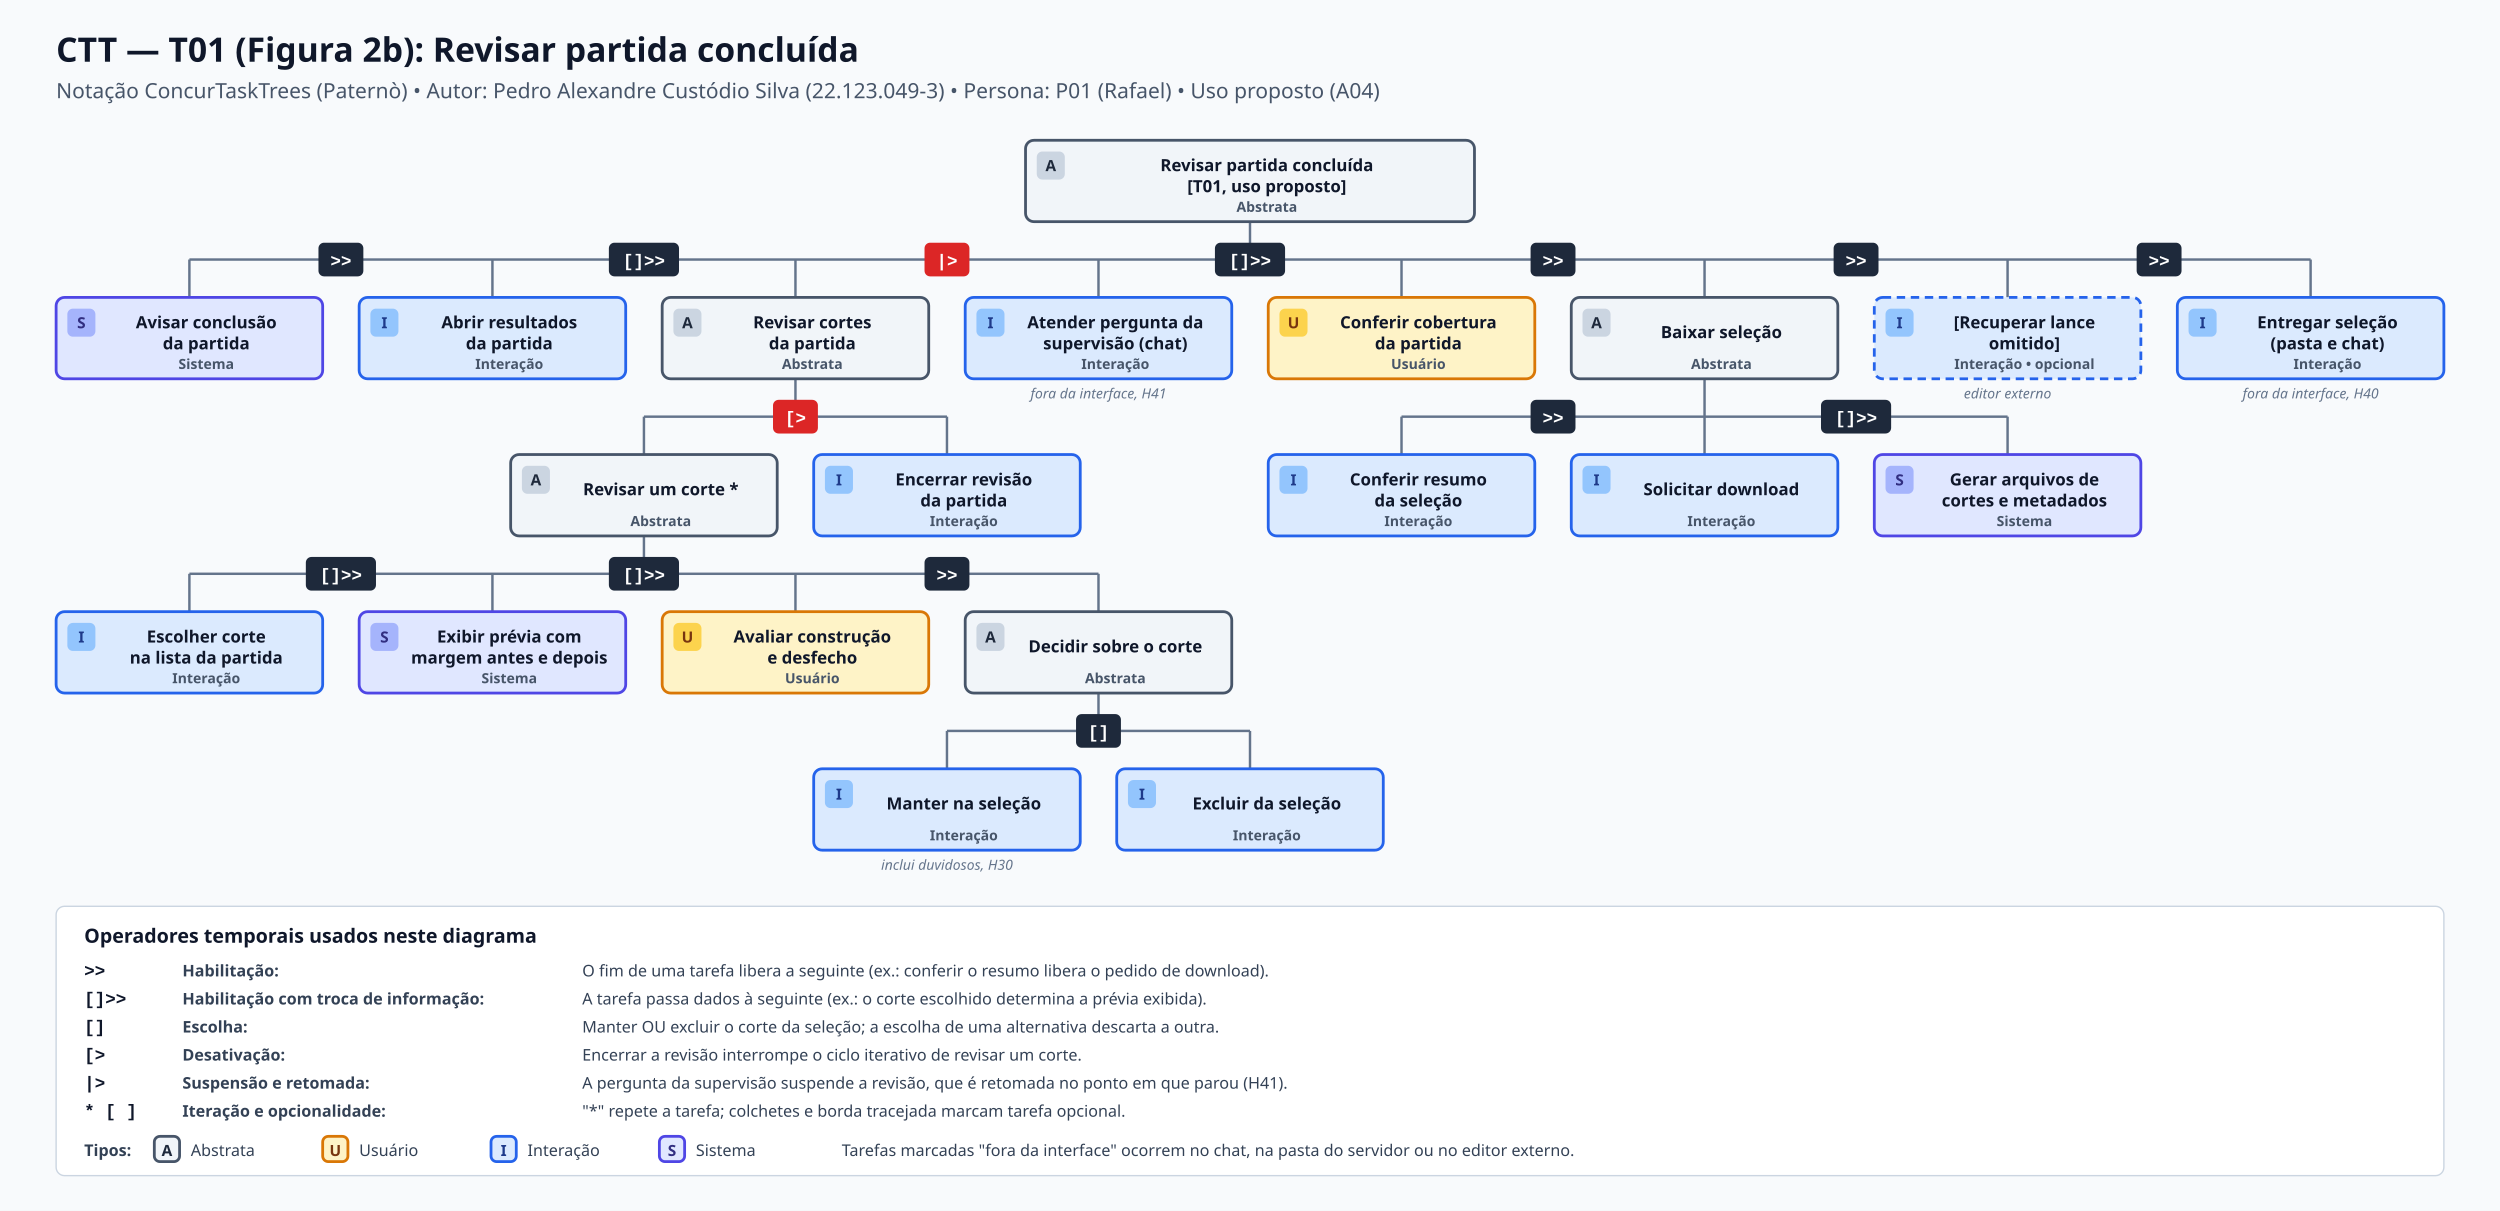
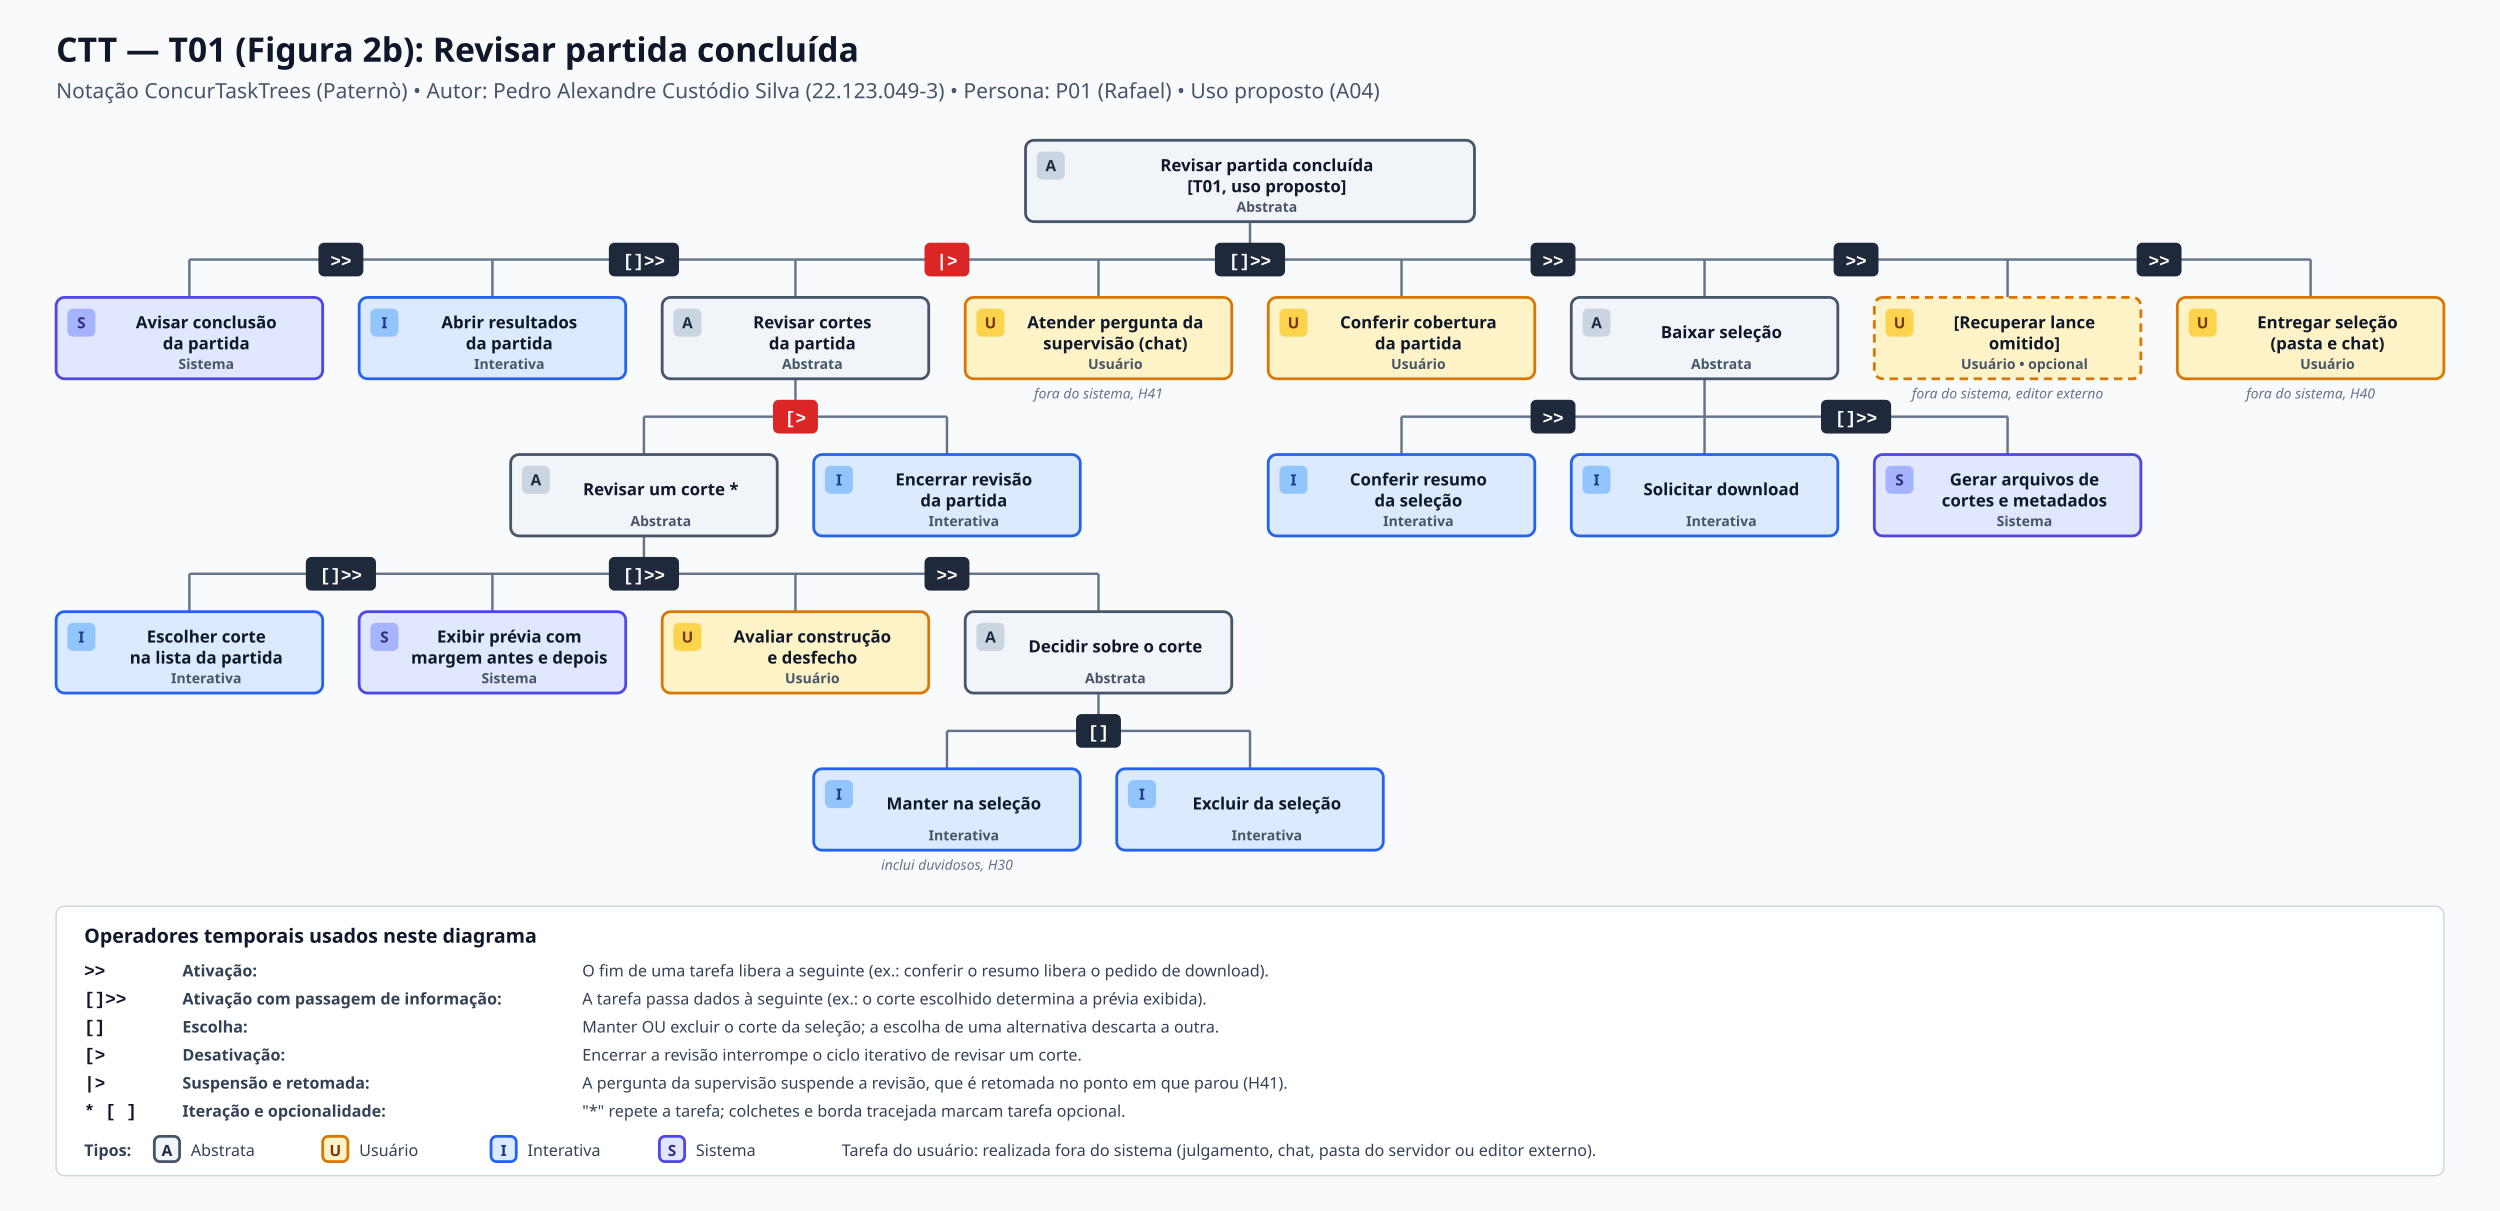
<svg xmlns="http://www.w3.org/2000/svg" width="1782" height="863" viewBox="0 0 1782 863" role="img" aria-labelledby="ctt-title ctt-desc">
  <defs>
    <style>
      .bg { fill: #f8fafc; }
      .title { font-family: 'Segoe UI', system-ui, -apple-system, sans-serif; font-size: 24px; font-weight: 700; fill: #0f172a; }
      .subtitle { font-family: 'Segoe UI', system-ui, -apple-system, sans-serif; font-size: 15px; fill: #475569; }
      .task-abstract { fill: #f1f5f9; stroke: #475569; stroke-width: 2; }
      .task-user { fill: #fef3c7; stroke: #d97706; stroke-width: 2; }
      .task-interaction { fill: #dbeafe; stroke: #2563eb; stroke-width: 2; }
      .task-system { fill: #e0e7ff; stroke: #4f46e5; stroke-width: 2; }
      .type-letter { font-family: 'Segoe UI', system-ui, -apple-system, sans-serif; font-size: 11px; font-weight: 800; text-anchor: middle; }
      .task-name { font-family: 'Segoe UI', system-ui, -apple-system, sans-serif; font-size: 12px; font-weight: 700; text-anchor: middle; fill: #0f172a; }
      .task-badge { font-family: 'Segoe UI', system-ui, -apple-system, sans-serif; font-size: 10px; font-weight: 600; text-anchor: middle; fill: #475569; }
      .note { font-family: 'Segoe UI', system-ui, -apple-system, sans-serif; font-size: 10px; font-style: italic; text-anchor: middle; fill: #64748b; }
      .op-badge { fill: #1e293b; }
      .op-alert-badge { fill: #dc2626; }
      .op-text { font-family: 'Courier New', monospace; font-size: 12.5px; font-weight: 700; fill: #ffffff; text-anchor: middle; }
      .conn { stroke: #64748b; stroke-width: 1.75; fill: none; }
      .legend-card { fill: #ffffff; stroke: #cbd5e1; stroke-width: 1; }
      .legend-header { font-family: 'Segoe UI', system-ui, -apple-system, sans-serif; font-size: 14px; font-weight: 700; fill: #0f172a; }
      .legend-item { font-family: 'Segoe UI', system-ui, -apple-system, sans-serif; font-size: 11.5px; fill: #334155; }
      .legend-op { font-family: 'Courier New', monospace; font-size: 12.5px; font-weight: 700; fill: #0f172a; }
    </style>
  </defs>
  <rect width="1782" height="863" class="bg" />
  <text x="40.0" y="44.0" class="title">CTT — T01 (Figura 2b): Revisar partida concluída</text>
  <text x="40.0" y="70.0" class="subtitle">Notação ConcurTaskTrees (Paternò) • Autor: Pedro Alexandre Custódio Silva (22.123.049-3) • Persona: P01 (Rafael) • Uso proposto (A04)</text>
  <path d="M 891.0 158 L 891.0 185.0" class="conn" />
  <path d="M 135.0 185.0 L 1647.0 185.0" class="conn" />
  <path d="M 135.0 185.0 L 135.0 212.0" class="conn" />
  <path d="M 351.0 185.0 L 351.0 212.0" class="conn" />
  <path d="M 567.0 185.0 L 567.0 212.0" class="conn" />
  <path d="M 783.0 185.0 L 783.0 212.0" class="conn" />
  <path d="M 999.0 185.0 L 999.0 212.0" class="conn" />
  <path d="M 1215.0 185.0 L 1215.0 212.0" class="conn" />
  <path d="M 1431.0 185.0 L 1431.0 212.0" class="conn" />
  <path d="M 1647.0 185.0 L 1647.0 212.0" class="conn" />
  <path d="M 567.0 270 L 567.0 297.0" class="conn" />
  <path d="M 459.0 297.0 L 675.0 297.0" class="conn" />
  <path d="M 459.0 297.0 L 459.0 324.0" class="conn" />
  <path d="M 675.0 297.0 L 675.0 324.0" class="conn" />
  <path d="M 459.0 382 L 459.0 409.0" class="conn" />
  <path d="M 135.0 409.0 L 783.0 409.0" class="conn" />
  <path d="M 135.0 409.0 L 135.0 436.0" class="conn" />
  <path d="M 351.0 409.0 L 351.0 436.0" class="conn" />
  <path d="M 567.0 409.0 L 567.0 436.0" class="conn" />
  <path d="M 783.0 409.0 L 783.0 436.0" class="conn" />
  <path d="M 783.0 494 L 783.0 521.0" class="conn" />
  <path d="M 675.0 521.0 L 891.0 521.0" class="conn" />
  <path d="M 675.0 521.0 L 675.0 548.0" class="conn" />
  <path d="M 891.0 521.0 L 891.0 548.0" class="conn" />
  <path d="M 1215.0 270 L 1215.0 297.0" class="conn" />
  <path d="M 999.0 297.0 L 1431.0 297.0" class="conn" />
  <path d="M 999.0 297.0 L 999.0 324.0" class="conn" />
  <path d="M 1215.0 297.0 L 1215.0 324.0" class="conn" />
  <path d="M 1431.0 297.0 L 1431.0 324.0" class="conn" />
  <g transform="translate(731.0, 100.0)">
    <rect width="320" height="58" rx="6" class="task-abstract" />
    <rect x="8" y="8" width="20" height="20" rx="4" fill="#cbd5e1" />
    <text x="18.0" y="22.0" class="type-letter" fill="#1e293b">A</text>
    <text x="172.0" y="22.0" class="task-name">Revisar partida concluída</text>
    <text x="172.0" y="37.0" class="task-name">[T01, uso proposto]</text>
    <text x="172.0" y="51.0" class="task-badge">Abstrata</text>
  </g>
  <g transform="translate(227.0, 173.0)">
    <rect width="32" height="24" rx="4" class="op-badge" />
    <text x="16.0" y="17.0" class="op-text">&gt;&gt;</text>
  </g>
  <g transform="translate(434.0, 173.0)">
    <rect width="50" height="24" rx="4" class="op-badge" />
    <text x="25.0" y="17.0" class="op-text">[]&gt;&gt;</text>
  </g>
  <g transform="translate(659.0, 173.0)">
    <rect width="32" height="24" rx="4" class="op-alert-badge" />
    <text x="16.0" y="17.0" class="op-text">|&gt;</text>
  </g>
  <g transform="translate(866.0, 173.0)">
    <rect width="50" height="24" rx="4" class="op-badge" />
    <text x="25.0" y="17.0" class="op-text">[]&gt;&gt;</text>
  </g>
  <g transform="translate(1091.0, 173.0)">
    <rect width="32" height="24" rx="4" class="op-badge" />
    <text x="16.0" y="17.0" class="op-text">&gt;&gt;</text>
  </g>
  <g transform="translate(1307.0, 173.0)">
    <rect width="32" height="24" rx="4" class="op-badge" />
    <text x="16.0" y="17.0" class="op-text">&gt;&gt;</text>
  </g>
  <g transform="translate(1523.0, 173.0)">
    <rect width="32" height="24" rx="4" class="op-badge" />
    <text x="16.0" y="17.0" class="op-text">&gt;&gt;</text>
  </g>
  <g transform="translate(40.0, 212.0)">
    <rect width="190" height="58" rx="6" class="task-system" />
    <rect x="8" y="8" width="20" height="20" rx="4" fill="#a5b4fc" />
    <text x="18.0" y="22.0" class="type-letter" fill="#312e81">S</text>
    <text x="107.0" y="22.0" class="task-name">Avisar conclusão</text>
    <text x="107.0" y="37.0" class="task-name">da partida</text>
    <text x="107.0" y="51.0" class="task-badge">Sistema</text>
  </g>
  <g transform="translate(256.0, 212.0)">
    <rect width="190" height="58" rx="6" class="task-interaction" />
    <rect x="8" y="8" width="20" height="20" rx="4" fill="#93c5fd" />
    <text x="18.0" y="22.0" class="type-letter" fill="#1e3a8a">I</text>
    <text x="107.0" y="22.0" class="task-name">Abrir resultados</text>
    <text x="107.0" y="37.0" class="task-name">da partida</text>
-     <text x="107.0" y="51.0" class="task-badge">Interação</text>
+     <text x="107.0" y="51.0" class="task-badge">Interativa</text>
  </g>
  <g transform="translate(472.0, 212.0)">
    <rect width="190" height="58" rx="6" class="task-abstract" />
    <rect x="8" y="8" width="20" height="20" rx="4" fill="#cbd5e1" />
    <text x="18.0" y="22.0" class="type-letter" fill="#1e293b">A</text>
    <text x="107.0" y="22.0" class="task-name">Revisar cortes</text>
    <text x="107.0" y="37.0" class="task-name">da partida</text>
    <text x="107.0" y="51.0" class="task-badge">Abstrata</text>
  </g>
  <g transform="translate(551.0, 285.0)">
    <rect width="32" height="24" rx="4" class="op-alert-badge" />
    <text x="16.0" y="17.0" class="op-text">[&gt;</text>
  </g>
  <g transform="translate(364.0, 324.0)">
    <rect width="190" height="58" rx="6" class="task-abstract" />
    <rect x="8" y="8" width="20" height="20" rx="4" fill="#cbd5e1" />
    <text x="18.0" y="22.0" class="type-letter" fill="#1e293b">A</text>
    <text x="107.0" y="29.0" class="task-name">Revisar um corte *</text>
    <text x="107.0" y="51.0" class="task-badge">Abstrata</text>
  </g>
  <g transform="translate(218.0, 397.0)">
    <rect width="50" height="24" rx="4" class="op-badge" />
    <text x="25.0" y="17.0" class="op-text">[]&gt;&gt;</text>
  </g>
  <g transform="translate(434.0, 397.0)">
    <rect width="50" height="24" rx="4" class="op-badge" />
    <text x="25.0" y="17.0" class="op-text">[]&gt;&gt;</text>
  </g>
  <g transform="translate(659.0, 397.0)">
    <rect width="32" height="24" rx="4" class="op-badge" />
    <text x="16.0" y="17.0" class="op-text">&gt;&gt;</text>
  </g>
  <g transform="translate(40.0, 436.0)">
    <rect width="190" height="58" rx="6" class="task-interaction" />
    <rect x="8" y="8" width="20" height="20" rx="4" fill="#93c5fd" />
    <text x="18.0" y="22.0" class="type-letter" fill="#1e3a8a">I</text>
    <text x="107.0" y="22.0" class="task-name">Escolher corte</text>
    <text x="107.0" y="37.0" class="task-name">na lista da partida</text>
-     <text x="107.0" y="51.0" class="task-badge">Interação</text>
+     <text x="107.0" y="51.0" class="task-badge">Interativa</text>
  </g>
  <g transform="translate(256.0, 436.0)">
    <rect width="190" height="58" rx="6" class="task-system" />
    <rect x="8" y="8" width="20" height="20" rx="4" fill="#a5b4fc" />
    <text x="18.0" y="22.0" class="type-letter" fill="#312e81">S</text>
    <text x="107.0" y="22.0" class="task-name">Exibir prévia com</text>
    <text x="107.0" y="37.0" class="task-name">margem antes e depois</text>
    <text x="107.0" y="51.0" class="task-badge">Sistema</text>
  </g>
  <g transform="translate(472.0, 436.0)">
    <rect width="190" height="58" rx="6" class="task-user" />
    <rect x="8" y="8" width="20" height="20" rx="4" fill="#fcd34d" />
    <text x="18.0" y="22.0" class="type-letter" fill="#78350f">U</text>
    <text x="107.0" y="22.0" class="task-name">Avaliar construção</text>
    <text x="107.0" y="37.0" class="task-name">e desfecho</text>
    <text x="107.0" y="51.0" class="task-badge">Usuário</text>
  </g>
  <g transform="translate(688.0, 436.0)">
    <rect width="190" height="58" rx="6" class="task-abstract" />
    <rect x="8" y="8" width="20" height="20" rx="4" fill="#cbd5e1" />
    <text x="18.0" y="22.0" class="type-letter" fill="#1e293b">A</text>
    <text x="107.0" y="29.0" class="task-name">Decidir sobre o corte</text>
    <text x="107.0" y="51.0" class="task-badge">Abstrata</text>
  </g>
  <g transform="translate(767.0, 509.0)">
    <rect width="32" height="24" rx="4" class="op-badge" />
    <text x="16.0" y="17.0" class="op-text">[]</text>
  </g>
  <g transform="translate(580.0, 548.0)">
    <rect width="190" height="58" rx="6" class="task-interaction" />
    <rect x="8" y="8" width="20" height="20" rx="4" fill="#93c5fd" />
    <text x="18.0" y="22.0" class="type-letter" fill="#1e3a8a">I</text>
    <text x="107.0" y="29.0" class="task-name">Manter na seleção</text>
-     <text x="107.0" y="51.0" class="task-badge">Interação</text>
+     <text x="107.0" y="51.0" class="task-badge">Interativa</text>
  </g>
  <text x="675.0" y="620.0" class="note">inclui duvidosos, H30</text>
  <g transform="translate(796.0, 548.0)">
    <rect width="190" height="58" rx="6" class="task-interaction" />
    <rect x="8" y="8" width="20" height="20" rx="4" fill="#93c5fd" />
    <text x="18.0" y="22.0" class="type-letter" fill="#1e3a8a">I</text>
    <text x="107.0" y="29.0" class="task-name">Excluir da seleção</text>
-     <text x="107.0" y="51.0" class="task-badge">Interação</text>
+     <text x="107.0" y="51.0" class="task-badge">Interativa</text>
  </g>
  <g transform="translate(580.0, 324.0)">
    <rect width="190" height="58" rx="6" class="task-interaction" />
    <rect x="8" y="8" width="20" height="20" rx="4" fill="#93c5fd" />
    <text x="18.0" y="22.0" class="type-letter" fill="#1e3a8a">I</text>
    <text x="107.0" y="22.0" class="task-name">Encerrar revisão</text>
    <text x="107.0" y="37.0" class="task-name">da partida</text>
-     <text x="107.0" y="51.0" class="task-badge">Interação</text>
+     <text x="107.0" y="51.0" class="task-badge">Interativa</text>
  </g>
  <g transform="translate(688.0, 212.0)">
-     <rect width="190" height="58" rx="6" class="task-interaction" />
-     <rect x="8" y="8" width="20" height="20" rx="4" fill="#93c5fd" />
-     <text x="18.0" y="22.0" class="type-letter" fill="#1e3a8a">I</text>
+     <rect width="190" height="58" rx="6" class="task-user" />
+     <rect x="8" y="8" width="20" height="20" rx="4" fill="#fcd34d" />
+     <text x="18.0" y="22.0" class="type-letter" fill="#78350f">U</text>
    <text x="107.0" y="22.0" class="task-name">Atender pergunta da</text>
    <text x="107.0" y="37.0" class="task-name">supervisão (chat)</text>
-     <text x="107.0" y="51.0" class="task-badge">Interação</text>
-   </g>
-   <text x="783.0" y="284.0" class="note">fora da interface, H41</text>
+     <text x="107.0" y="51.0" class="task-badge">Usuário</text>
+   </g>
+   <text x="783.0" y="284.0" class="note">fora do sistema, H41</text>
  <g transform="translate(904.0, 212.0)">
    <rect width="190" height="58" rx="6" class="task-user" />
    <rect x="8" y="8" width="20" height="20" rx="4" fill="#fcd34d" />
    <text x="18.0" y="22.0" class="type-letter" fill="#78350f">U</text>
    <text x="107.0" y="22.0" class="task-name">Conferir cobertura</text>
    <text x="107.0" y="37.0" class="task-name">da partida</text>
    <text x="107.0" y="51.0" class="task-badge">Usuário</text>
  </g>
  <g transform="translate(1120.0, 212.0)">
    <rect width="190" height="58" rx="6" class="task-abstract" />
    <rect x="8" y="8" width="20" height="20" rx="4" fill="#cbd5e1" />
    <text x="18.0" y="22.0" class="type-letter" fill="#1e293b">A</text>
    <text x="107.0" y="29.0" class="task-name">Baixar seleção</text>
    <text x="107.0" y="51.0" class="task-badge">Abstrata</text>
  </g>
  <g transform="translate(1091.0, 285.0)">
    <rect width="32" height="24" rx="4" class="op-badge" />
    <text x="16.0" y="17.0" class="op-text">&gt;&gt;</text>
  </g>
  <g transform="translate(1298.0, 285.0)">
    <rect width="50" height="24" rx="4" class="op-badge" />
    <text x="25.0" y="17.0" class="op-text">[]&gt;&gt;</text>
  </g>
  <g transform="translate(904.0, 324.0)">
    <rect width="190" height="58" rx="6" class="task-interaction" />
    <rect x="8" y="8" width="20" height="20" rx="4" fill="#93c5fd" />
    <text x="18.0" y="22.0" class="type-letter" fill="#1e3a8a">I</text>
    <text x="107.0" y="22.0" class="task-name">Conferir resumo</text>
    <text x="107.0" y="37.0" class="task-name">da seleção</text>
-     <text x="107.0" y="51.0" class="task-badge">Interação</text>
+     <text x="107.0" y="51.0" class="task-badge">Interativa</text>
  </g>
  <g transform="translate(1120.0, 324.0)">
    <rect width="190" height="58" rx="6" class="task-interaction" />
    <rect x="8" y="8" width="20" height="20" rx="4" fill="#93c5fd" />
    <text x="18.0" y="22.0" class="type-letter" fill="#1e3a8a">I</text>
    <text x="107.0" y="29.0" class="task-name">Solicitar download</text>
-     <text x="107.0" y="51.0" class="task-badge">Interação</text>
+     <text x="107.0" y="51.0" class="task-badge">Interativa</text>
  </g>
  <g transform="translate(1336.0, 324.0)">
    <rect width="190" height="58" rx="6" class="task-system" />
    <rect x="8" y="8" width="20" height="20" rx="4" fill="#a5b4fc" />
    <text x="18.0" y="22.0" class="type-letter" fill="#312e81">S</text>
    <text x="107.0" y="22.0" class="task-name">Gerar arquivos de</text>
    <text x="107.0" y="37.0" class="task-name">cortes e metadados</text>
    <text x="107.0" y="51.0" class="task-badge">Sistema</text>
  </g>
  <g transform="translate(1336.0, 212.0)">
-     <rect width="190" height="58" rx="6" class="task-interaction" stroke-dasharray="6 4" />
-     <rect x="8" y="8" width="20" height="20" rx="4" fill="#93c5fd" />
-     <text x="18.0" y="22.0" class="type-letter" fill="#1e3a8a">I</text>
+     <rect width="190" height="58" rx="6" class="task-user" stroke-dasharray="6 4" />
+     <rect x="8" y="8" width="20" height="20" rx="4" fill="#fcd34d" />
+     <text x="18.0" y="22.0" class="type-letter" fill="#78350f">U</text>
    <text x="107.0" y="22.0" class="task-name">[Recuperar lance</text>
    <text x="107.0" y="37.0" class="task-name">omitido]</text>
-     <text x="107.0" y="51.0" class="task-badge">Interação • opcional</text>
-   </g>
-   <text x="1431.0" y="284.0" class="note">editor externo</text>
+     <text x="107.0" y="51.0" class="task-badge">Usuário • opcional</text>
+   </g>
+   <text x="1431.0" y="284.0" class="note">fora do sistema, editor externo</text>
  <g transform="translate(1552.0, 212.0)">
-     <rect width="190" height="58" rx="6" class="task-interaction" />
-     <rect x="8" y="8" width="20" height="20" rx="4" fill="#93c5fd" />
-     <text x="18.0" y="22.0" class="type-letter" fill="#1e3a8a">I</text>
+     <rect width="190" height="58" rx="6" class="task-user" />
+     <rect x="8" y="8" width="20" height="20" rx="4" fill="#fcd34d" />
+     <text x="18.0" y="22.0" class="type-letter" fill="#78350f">U</text>
    <text x="107.0" y="22.0" class="task-name">Entregar seleção</text>
    <text x="107.0" y="37.0" class="task-name">(pasta e chat)</text>
-     <text x="107.0" y="51.0" class="task-badge">Interação</text>
-   </g>
-   <text x="1647.0" y="284.0" class="note">fora da interface, H40</text>
+     <text x="107.0" y="51.0" class="task-badge">Usuário</text>
+   </g>
+   <text x="1647.0" y="284.0" class="note">fora do sistema, H40</text>
  <g transform="translate(40, 646)">
    <rect width="1702" height="192" rx="6" class="legend-card" />
    <text x="20.0" y="26.0" class="legend-header">Operadores temporais usados neste diagrama</text>
    <text x="20.0" y="50.0" class="legend-op">&gt;&gt;</text>
-     <text x="90.0" y="50.0" class="legend-item" font-weight="700">Habilitação:</text>
+     <text x="90.0" y="50.0" class="legend-item" font-weight="700">Ativação:</text>
    <text x="375.0" y="50.0" class="legend-item">O fim de uma tarefa libera a seguinte (ex.: conferir o resumo libera o pedido de download).</text>
    <text x="20.0" y="70.0" class="legend-op">[]&gt;&gt;</text>
-     <text x="90.0" y="70.0" class="legend-item" font-weight="700">Habilitação com troca de informação:</text>
+     <text x="90.0" y="70.0" class="legend-item" font-weight="700">Ativação com passagem de informação:</text>
    <text x="375.0" y="70.0" class="legend-item">A tarefa passa dados à seguinte (ex.: o corte escolhido determina a prévia exibida).</text>
    <text x="20.0" y="90.0" class="legend-op">[]</text>
    <text x="90.0" y="90.0" class="legend-item" font-weight="700">Escolha:</text>
    <text x="375.0" y="90.0" class="legend-item">Manter OU excluir o corte da seleção; a escolha de uma alternativa descarta a outra.</text>
    <text x="20.0" y="110.0" class="legend-op">[&gt;</text>
    <text x="90.0" y="110.0" class="legend-item" font-weight="700">Desativação:</text>
    <text x="375.0" y="110.0" class="legend-item">Encerrar a revisão interrompe o ciclo iterativo de revisar um corte.</text>
    <text x="20.0" y="130.0" class="legend-op">|&gt;</text>
    <text x="90.0" y="130.0" class="legend-item" font-weight="700">Suspensão e retomada:</text>
    <text x="375.0" y="130.0" class="legend-item">A pergunta da supervisão suspende a revisão, que é retomada no ponto em que parou (H41).</text>
    <text x="20.0" y="150.0" class="legend-op">*  [ ]</text>
    <text x="90.0" y="150.0" class="legend-item" font-weight="700">Iteração e opcionalidade:</text>
    <text x="375.0" y="150.0" class="legend-item">"*" repete a tarefa; colchetes e borda tracejada marcam tarefa opcional.</text>
    <text x="20.0" y="178.0" class="legend-item" font-weight="700">Tipos:</text>
    <rect x="70" y="164" width="18" height="18" rx="4" class="task-abstract" />
    <text x="79.0" y="178.0" class="type-letter" fill="#1e293b">A</text>
    <text x="96.0" y="178.0" class="legend-item">Abstrata</text>
    <rect x="190" y="164" width="18" height="18" rx="4" class="task-user" />
    <text x="199.0" y="178.0" class="type-letter" fill="#78350f">U</text>
    <text x="216.0" y="178.0" class="legend-item">Usuário</text>
    <rect x="310" y="164" width="18" height="18" rx="4" class="task-interaction" />
    <text x="319.0" y="178.0" class="type-letter" fill="#1e3a8a">I</text>
-     <text x="336.0" y="178.0" class="legend-item">Interação</text>
+     <text x="336.0" y="178.0" class="legend-item">Interativa</text>
    <rect x="430" y="164" width="18" height="18" rx="4" class="task-system" />
    <text x="439.0" y="178.0" class="type-letter" fill="#312e81">S</text>
    <text x="456.0" y="178.0" class="legend-item">Sistema</text>
-     <text x="560.0" y="178.0" class="legend-item">Tarefas marcadas "fora da interface" ocorrem no chat, na pasta do servidor ou no editor externo.</text>
+     <text x="560.0" y="178.0" class="legend-item">Tarefa do usuário: realizada fora do sistema (julgamento, chat, pasta do servidor ou editor externo).</text>
  </g>
</svg>
